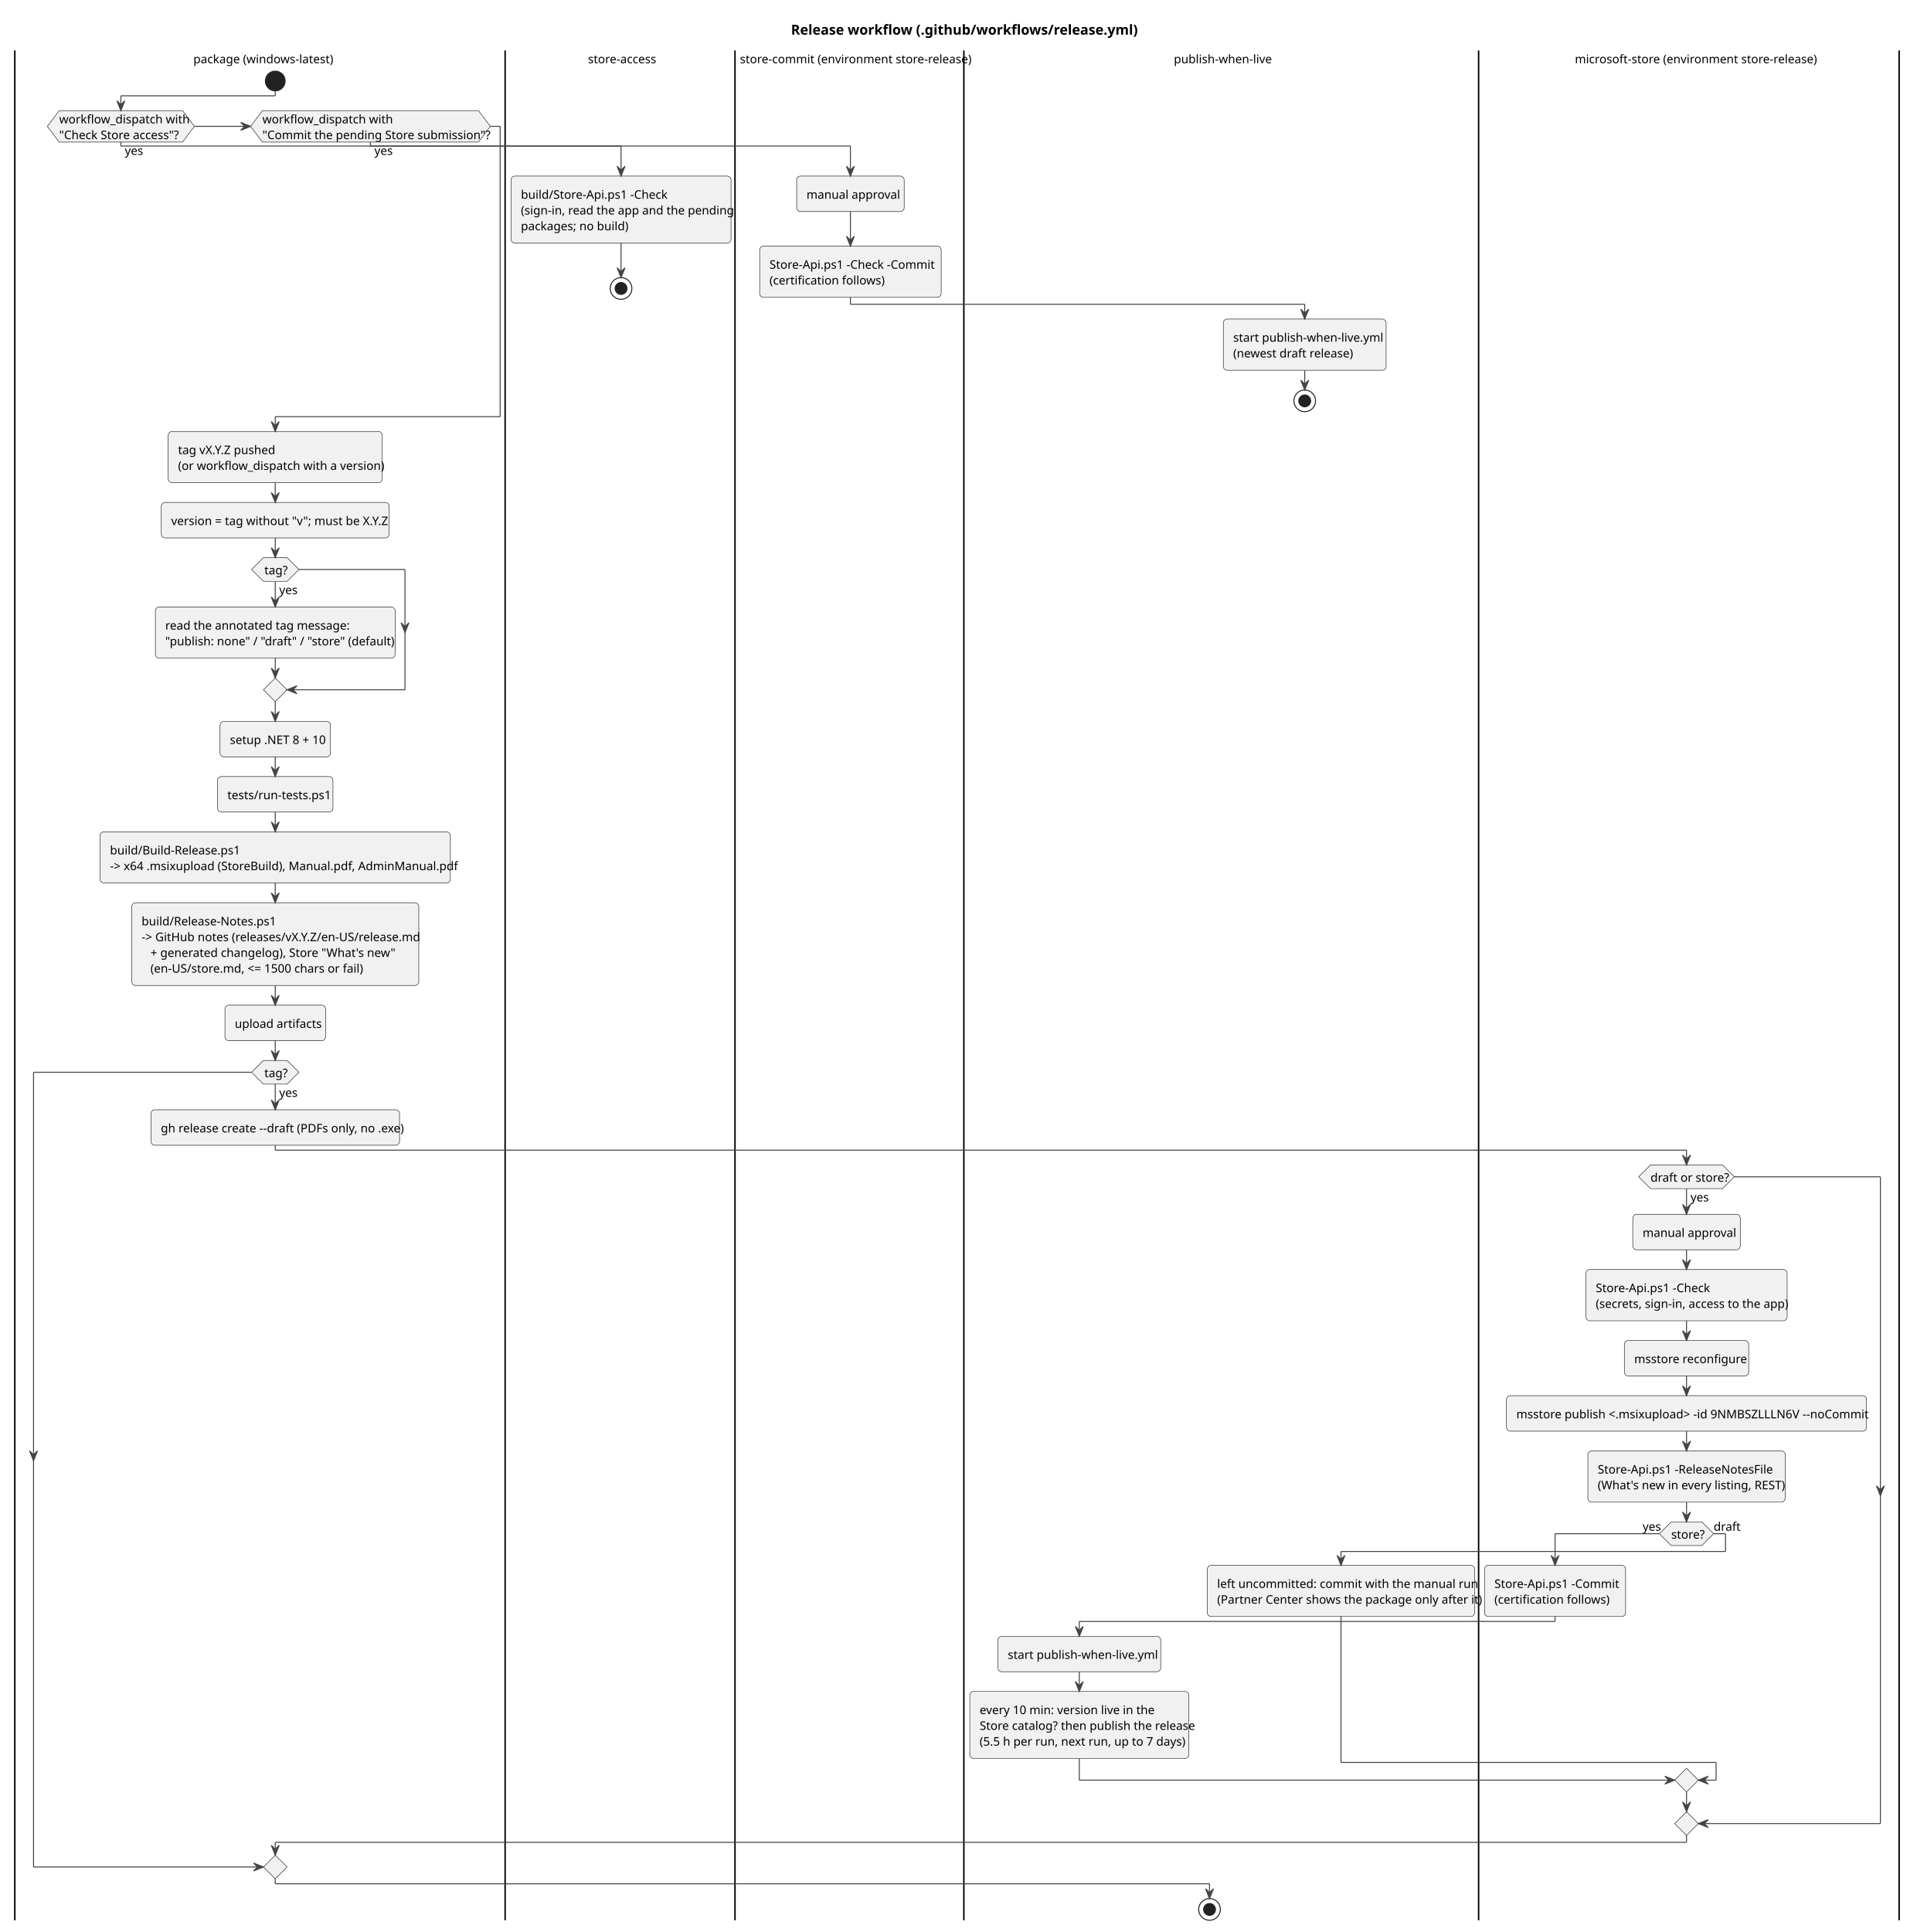
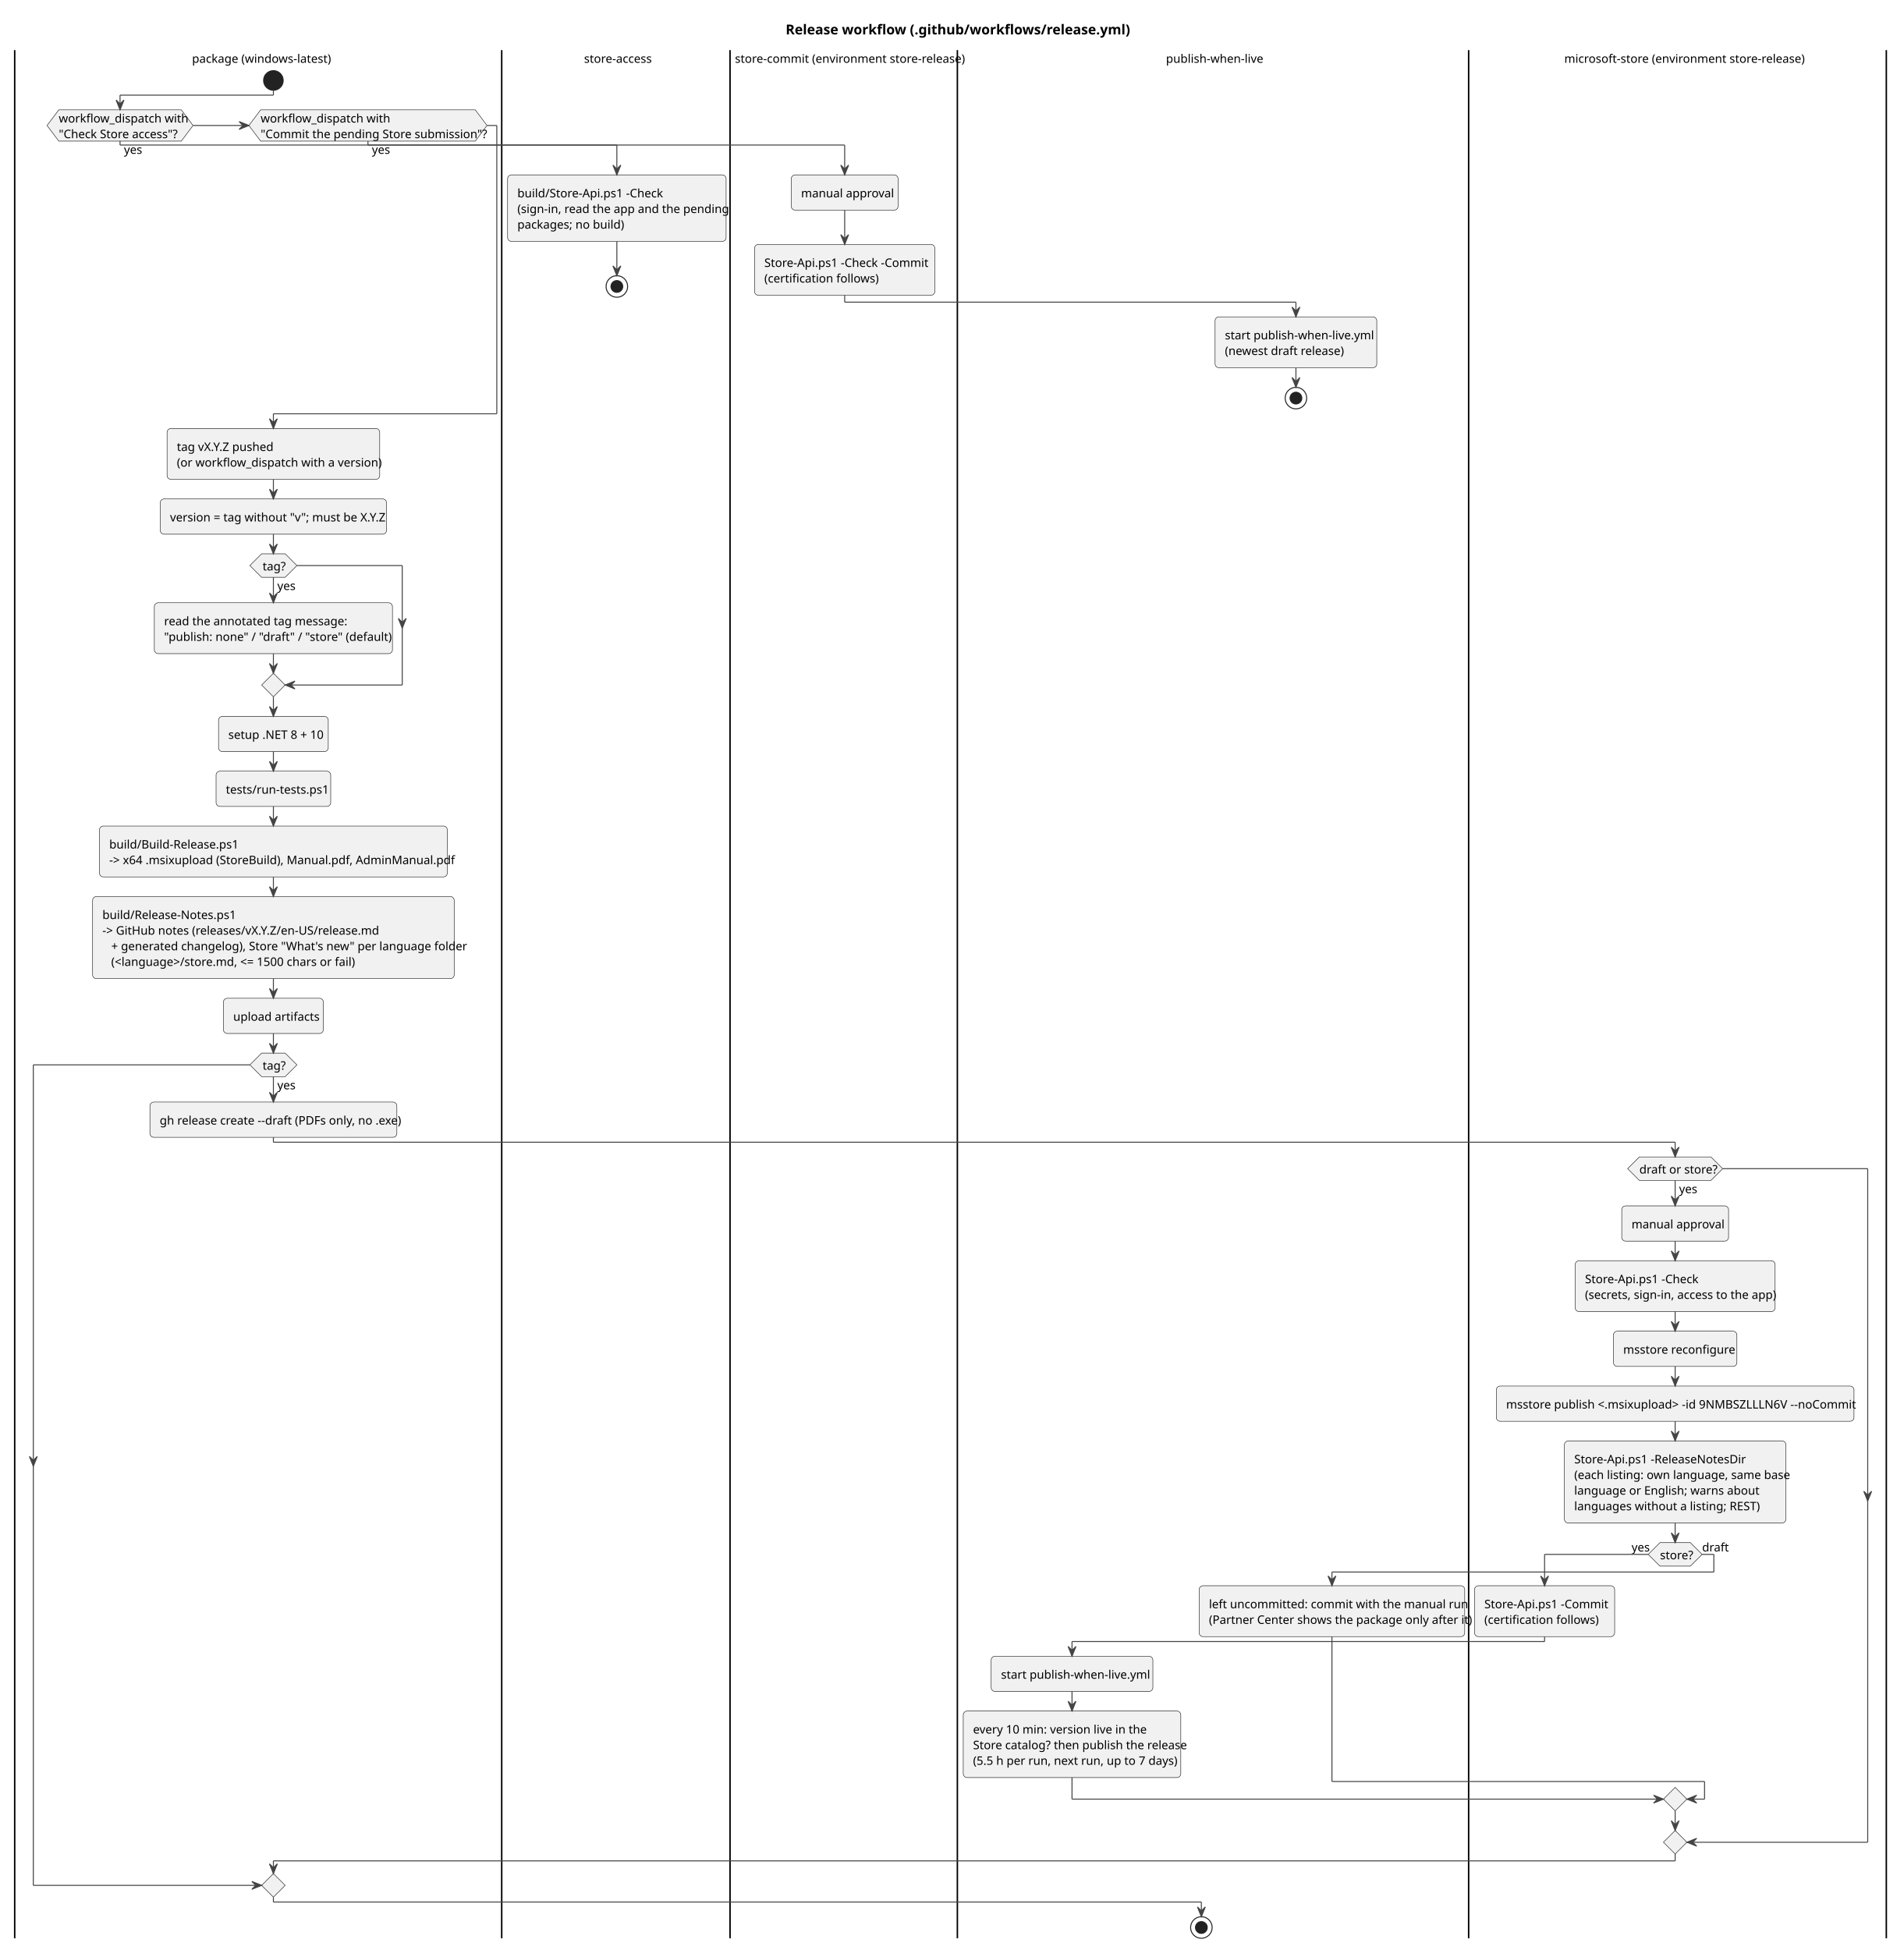
- <svg xmlns="http://www.w3.org/2000/svg" contentStyleType="text/css" height="1958px" preserveAspectRatio="none" style="width:1943px;height:1958px;background:#FFFFFF;" version="1.1" viewBox="0 0 1943 1958" width="1943px" zoomAndPan="magnify">
+ <svg xmlns="http://www.w3.org/2000/svg" contentStyleType="text/css" height="1990px" preserveAspectRatio="none" style="width:1943px;height:1990px;background:#FFFFFF;" version="1.1" viewBox="0 0 1943 1990" width="1943px" zoomAndPan="magnify">
  <defs />
  <g>
    <text fill="#000000" font-family="Segoe UI" font-size="14" font-weight="bold" lengthAdjust="spacing" textLength="337" x="801.75" y="35.107">Release workflow (.github/workflows/release.yml)</text>
    <rect fill="none" height="15.961" style="stroke:none;stroke-width:1.0;" width="1910.5" x="15" y="51.133" />
    <ellipse cx="279" cy="82.094" fill="#222222" rx="10" ry="10" style="stroke:#222222;stroke-width:1.0;" />
    <polygon fill="#F1F1F1" points="60,112.094,185,112.094,197,128.055,185,144.016,60,144.016,48,128.055,60,112.094" style="stroke:#181818;stroke-width:0.5;" />
    <text fill="#000000" font-family="Segoe UI" font-size="12" lengthAdjust="spacing" textLength="17" x="126.5" y="156.965">yes</text>
    <text fill="#000000" font-family="Segoe UI" font-size="12" lengthAdjust="spacing" textLength="125" x="60" y="125.043">workflow_dispatch with</text>
    <text fill="#000000" font-family="Segoe UI" font-size="12" lengthAdjust="spacing" textLength="115" x="60" y="141.004">"Check Store access"?</text>
    <polygon fill="#F1F1F1" points="266,112.094,485,112.094,497,128.055,485,144.016,266,144.016,254,128.055,266,112.094" style="stroke:#181818;stroke-width:0.5;" />
    <text fill="#000000" font-family="Segoe UI" font-size="12" lengthAdjust="spacing" textLength="17" x="379.5" y="156.965">yes</text>
    <text fill="#000000" font-family="Segoe UI" font-size="12" lengthAdjust="spacing" textLength="125" x="266" y="125.043">workflow_dispatch with</text>
    <text fill="#000000" font-family="Segoe UI" font-size="12" lengthAdjust="spacing" textLength="219" x="266" y="141.004">"Commit the pending Store submission"?</text>
    <rect fill="#F1F1F1" height="51.922" rx="4" ry="4" style="stroke:#181818;stroke-width:0.5;" width="217" x="170.5" y="437.269" />
    <text fill="#000000" font-family="Segoe UI" font-size="12" lengthAdjust="spacing" textLength="95" x="180.5" y="460.219">tag vX.Y.Z pushed</text>
    <text fill="#000000" font-family="Segoe UI" font-size="12" lengthAdjust="spacing" textLength="197" x="180.5" y="476.18">(or workflow_dispatch with a version)</text>
    <rect fill="#F1F1F1" height="35.961" rx="4" ry="4" style="stroke:#181818;stroke-width:0.5;" width="231" x="163.5" y="509.191" />
    <text fill="#000000" font-family="Segoe UI" font-size="12" lengthAdjust="spacing" textLength="211" x="173.5" y="532.141">version = tag without "v"; must be X.Y.Z</text>
    <rect fill="#F1F1F1" height="51.922" rx="4" ry="4" style="stroke:#181818;stroke-width:0.5;" width="243" x="157.5" y="615.133" />
    <text fill="#000000" font-family="Segoe UI" font-size="12" lengthAdjust="spacing" textLength="172" x="167.5" y="638.082">read the annotated tag message:</text>
    <text fill="#000000" font-family="Segoe UI" font-size="12" lengthAdjust="spacing" textLength="223" x="167.5" y="654.043">"publish: none" / "draft" / "store" (default)</text>
    <polygon fill="#F1F1F1" points="267,565.152,291,565.152,303,577.152,291,589.152,267,589.152,255,577.152,267,565.152" style="stroke:#181818;stroke-width:0.5;" />
    <text fill="#000000" font-family="Segoe UI" font-size="12" lengthAdjust="spacing" textLength="17" x="283" y="602.102">yes</text>
    <text fill="#000000" font-family="Segoe UI" font-size="12" lengthAdjust="spacing" textLength="22" x="268" y="582.121">tag?</text>
    <polygon fill="#F1F1F1" points="279,687.055,291,699.055,279,711.055,267,699.055,279,687.055" style="stroke:#181818;stroke-width:0.5;" />
    <rect fill="#F1F1F1" height="35.961" rx="4" ry="4" style="stroke:#181818;stroke-width:0.5;" width="112" x="223" y="731.055" />
    <text fill="#000000" font-family="Segoe UI" font-size="12" lengthAdjust="spacing" textLength="92" x="233" y="754.004">setup .NET 8 + 10</text>
    <rect fill="#F1F1F1" height="35.961" rx="4" ry="4" style="stroke:#181818;stroke-width:0.5;" width="117" x="220.5" y="787.016" />
    <text fill="#000000" font-family="Segoe UI" font-size="12" lengthAdjust="spacing" textLength="97" x="230.5" y="809.965">tests/run-tests.ps1</text>
    <rect fill="#F1F1F1" height="51.922" rx="4" ry="4" style="stroke:#181818;stroke-width:0.5;" width="355" x="101.5" y="842.977" />
    <text fill="#000000" font-family="Segoe UI" font-size="12" lengthAdjust="spacing" textLength="124" x="111.5" y="865.926">build/Build-Release.ps1</text>
    <text fill="#000000" font-family="Segoe UI" font-size="12" lengthAdjust="spacing" textLength="335" x="111.5" y="881.887">-&gt; x64 .msixupload (StoreBuild), Manual.pdf, AdminManual.pdf</text>
-     <rect fill="#F1F1F1" height="83.844" rx="4" ry="4" style="stroke:#181818;stroke-width:0.5;" width="291" x="133.5" y="914.898" />
-     <text fill="#000000" font-family="Segoe UI" font-size="12" lengthAdjust="spacing" textLength="128" x="143.5" y="937.848">build/Release-Notes.ps1</text>
-     <text fill="#000000" font-family="Segoe UI" font-size="12" lengthAdjust="spacing" textLength="271" x="143.5" y="953.809">-&gt; GitHub notes (releases/vX.Y.Z/en-US/release.md</text>
-     <text fill="#000000" font-family="Segoe UI" font-size="12" lengthAdjust="spacing" textLength="234" x="152.5" y="969.769">+ generated changelog), Store "What's new"</text>
-     <text fill="#000000" font-family="Segoe UI" font-size="12" lengthAdjust="spacing" textLength="205" x="152.5" y="985.731">(en-US/store.md, &lt;= 1500 chars or fail)</text>
+     <rect fill="#F1F1F1" height="83.844" rx="4" ry="4" style="stroke:#181818;stroke-width:0.5;" width="369" x="94.5" y="914.898" />
+     <text fill="#000000" font-family="Segoe UI" font-size="12" lengthAdjust="spacing" textLength="128" x="104.5" y="937.848">build/Release-Notes.ps1</text>
+     <text fill="#000000" font-family="Segoe UI" font-size="12" lengthAdjust="spacing" textLength="271" x="104.5" y="953.809">-&gt; GitHub notes (releases/vX.Y.Z/en-US/release.md</text>
+     <text fill="#000000" font-family="Segoe UI" font-size="12" lengthAdjust="spacing" textLength="340" x="113.5" y="969.769">+ generated changelog), Store "What's new" per language folder</text>
+     <text fill="#000000" font-family="Segoe UI" font-size="12" lengthAdjust="spacing" textLength="238" x="113.5" y="985.731">(&lt;language&gt;/store.md, &lt;= 1500 chars or fail)</text>
    <rect fill="#F1F1F1" height="35.961" rx="4" ry="4" style="stroke:#181818;stroke-width:0.5;" width="102" x="228" y="1018.742" />
    <text fill="#000000" font-family="Segoe UI" font-size="12" lengthAdjust="spacing" textLength="82" x="238" y="1041.691">upload artifacts</text>
    <rect fill="#F1F1F1" height="35.961" rx="4" ry="4" style="stroke:#181818;stroke-width:0.5;" width="252" x="153" y="1124.684" />
    <text fill="#000000" font-family="Segoe UI" font-size="12" lengthAdjust="spacing" textLength="232" x="163" y="1147.633">gh release create --draft (PDFs only, no .exe)</text>
    <polygon fill="#F1F1F1" points="267,1074.703,291,1074.703,303,1086.703,291,1098.703,267,1098.703,255,1086.703,267,1074.703" style="stroke:#181818;stroke-width:0.5;" />
    <text fill="#000000" font-family="Segoe UI" font-size="12" lengthAdjust="spacing" textLength="17" x="283" y="1111.652">yes</text>
    <text fill="#000000" font-family="Segoe UI" font-size="12" lengthAdjust="spacing" textLength="22" x="268" y="1091.672">tag?</text>
-     <polygon fill="#F1F1F1" points="279,1880.117,291,1892.117,279,1904.117,267,1892.117,279,1880.117" style="stroke:#181818;stroke-width:0.5;" />
-     <line style="stroke:#000000;stroke-width:1.5;" x1="15" x2="15" y1="51.133" y2="1946.117" />
+     <polygon fill="#F1F1F1" points="279,1912.039,291,1924.039,279,1936.039,267,1924.039,279,1912.039" style="stroke:#181818;stroke-width:0.5;" />
+     <line style="stroke:#000000;stroke-width:1.5;" x1="15" x2="15" y1="51.133" y2="1978.039" />
    <rect fill="#F1F1F1" height="67.883" rx="4" ry="4" style="stroke:#181818;stroke-width:0.5;" width="223" x="518" y="178.465" />
    <text fill="#000000" font-family="Segoe UI" font-size="12" lengthAdjust="spacing" textLength="144" x="528" y="201.414">build/Store-Api.ps1 -Check</text>
    <text fill="#000000" font-family="Segoe UI" font-size="12" lengthAdjust="spacing" textLength="203" x="528" y="217.375">(sign-in, read the app and the pending</text>
    <text fill="#000000" font-family="Segoe UI" font-size="12" lengthAdjust="spacing" textLength="103" x="528" y="233.336">packages; no build)</text>
    <ellipse cx="629.5" cy="292.348" fill="none" rx="11" ry="11" style="stroke:#222222;stroke-width:1.0;" />
    <ellipse cx="629.5" cy="292.348" fill="#222222" rx="6" ry="6" style="stroke:#222222;stroke-width:1.0;" />
-     <line style="stroke:#000000;stroke-width:1.5;" x1="512" x2="512" y1="51.133" y2="1946.117" />
+     <line style="stroke:#000000;stroke-width:1.5;" x1="512" x2="512" y1="51.133" y2="1978.039" />
    <rect fill="#F1F1F1" height="35.961" rx="4" ry="4" style="stroke:#181818;stroke-width:0.5;" width="109" x="807.5" y="178.465" />
    <text fill="#000000" font-family="Segoe UI" font-size="12" lengthAdjust="spacing" textLength="89" x="817.5" y="201.414">manual approval</text>
    <rect fill="#F1F1F1" height="51.922" rx="4" ry="4" style="stroke:#181818;stroke-width:0.5;" width="184" x="770" y="249.426" />
    <text fill="#000000" font-family="Segoe UI" font-size="12" lengthAdjust="spacing" textLength="164" x="780" y="272.375">Store-Api.ps1 -Check -Commit</text>
    <text fill="#000000" font-family="Segoe UI" font-size="12" lengthAdjust="spacing" textLength="112" x="780" y="288.336">(certification follows)</text>
-     <line style="stroke:#000000;stroke-width:1.5;" x1="745" x2="745" y1="51.133" y2="1946.117" />
+     <line style="stroke:#000000;stroke-width:1.5;" x1="745" x2="745" y1="51.133" y2="1978.039" />
    <rect fill="#F1F1F1" height="51.922" rx="4" ry="4" style="stroke:#181818;stroke-width:0.5;" width="165" x="1240" y="323.348" />
    <text fill="#000000" font-family="Segoe UI" font-size="12" lengthAdjust="spacing" textLength="145" x="1250" y="346.297">start publish-when-live.yml</text>
    <text fill="#000000" font-family="Segoe UI" font-size="12" lengthAdjust="spacing" textLength="112" x="1250" y="362.258">(newest draft release)</text>
    <ellipse cx="1322.5" cy="406.269" fill="none" rx="11" ry="11" style="stroke:#222222;stroke-width:1.0;" />
    <ellipse cx="1322.5" cy="406.269" fill="#222222" rx="6" ry="6" style="stroke:#222222;stroke-width:1.0;" />
-     <rect fill="#F1F1F1" height="35.961" rx="4" ry="4" style="stroke:#181818;stroke-width:0.5;" width="165" x="1011.5" y="1658.273" />
-     <text fill="#000000" font-family="Segoe UI" font-size="12" lengthAdjust="spacing" textLength="145" x="1021.5" y="1681.223">start publish-when-live.yml</text>
-     <rect fill="#F1F1F1" height="67.883" rx="4" ry="4" style="stroke:#181818;stroke-width:0.5;" width="222" x="983" y="1714.234" />
-     <text fill="#000000" font-family="Segoe UI" font-size="12" lengthAdjust="spacing" textLength="165" x="993" y="1737.184">every 10 min: version live in the</text>
-     <text fill="#000000" font-family="Segoe UI" font-size="12" lengthAdjust="spacing" textLength="202" x="993" y="1753.145">Store catalog? then publish the release</text>
-     <text fill="#000000" font-family="Segoe UI" font-size="12" lengthAdjust="spacing" textLength="193" x="993" y="1769.105">(5.5 h per run, next run, up to 7 days)</text>
-     <rect fill="#F1F1F1" height="51.922" rx="4" ry="4" style="stroke:#181818;stroke-width:0.5;" width="271" x="1223.75" y="1586.352" />
-     <text fill="#000000" font-family="Segoe UI" font-size="12" lengthAdjust="spacing" textLength="251" x="1233.75" y="1609.301">left uncommitted: commit with the manual run</text>
-     <text fill="#000000" font-family="Segoe UI" font-size="12" lengthAdjust="spacing" textLength="250" x="1233.75" y="1625.262">(Partner Center shows the package only after it)</text>
-     <ellipse cx="1226" cy="1935.117" fill="none" rx="11" ry="11" style="stroke:#222222;stroke-width:1.0;" />
-     <ellipse cx="1226" cy="1935.117" fill="#222222" rx="6" ry="6" style="stroke:#222222;stroke-width:1.0;" />
-     <line style="stroke:#000000;stroke-width:1.5;" x1="977" x2="977" y1="51.133" y2="1946.117" />
+     <rect fill="#F1F1F1" height="35.961" rx="4" ry="4" style="stroke:#181818;stroke-width:0.5;" width="165" x="1011.5" y="1690.195" />
+     <text fill="#000000" font-family="Segoe UI" font-size="12" lengthAdjust="spacing" textLength="145" x="1021.5" y="1713.145">start publish-when-live.yml</text>
+     <rect fill="#F1F1F1" height="67.883" rx="4" ry="4" style="stroke:#181818;stroke-width:0.5;" width="222" x="983" y="1746.156" />
+     <text fill="#000000" font-family="Segoe UI" font-size="12" lengthAdjust="spacing" textLength="165" x="993" y="1769.105">every 10 min: version live in the</text>
+     <text fill="#000000" font-family="Segoe UI" font-size="12" lengthAdjust="spacing" textLength="202" x="993" y="1785.066">Store catalog? then publish the release</text>
+     <text fill="#000000" font-family="Segoe UI" font-size="12" lengthAdjust="spacing" textLength="193" x="993" y="1801.027">(5.5 h per run, next run, up to 7 days)</text>
+     <rect fill="#F1F1F1" height="51.922" rx="4" ry="4" style="stroke:#181818;stroke-width:0.5;" width="271" x="1223.75" y="1618.273" />
+     <text fill="#000000" font-family="Segoe UI" font-size="12" lengthAdjust="spacing" textLength="251" x="1233.75" y="1641.223">left uncommitted: commit with the manual run</text>
+     <text fill="#000000" font-family="Segoe UI" font-size="12" lengthAdjust="spacing" textLength="250" x="1233.75" y="1657.184">(Partner Center shows the package only after it)</text>
+     <ellipse cx="1226" cy="1967.039" fill="none" rx="11" ry="11" style="stroke:#222222;stroke-width:1.0;" />
+     <ellipse cx="1226" cy="1967.039" fill="#222222" rx="6" ry="6" style="stroke:#222222;stroke-width:1.0;" />
+     <line style="stroke:#000000;stroke-width:1.5;" x1="977" x2="977" y1="51.133" y2="1978.039" />
    <rect fill="#F1F1F1" height="35.961" rx="4" ry="4" style="stroke:#181818;stroke-width:0.5;" width="109" x="1655" y="1230.625" />
    <text fill="#000000" font-family="Segoe UI" font-size="12" lengthAdjust="spacing" textLength="89" x="1665" y="1253.574">manual approval</text>
    <rect fill="#F1F1F1" height="51.922" rx="4" ry="4" style="stroke:#181818;stroke-width:0.5;" width="204" x="1607.5" y="1286.586" />
    <text fill="#000000" font-family="Segoe UI" font-size="12" lengthAdjust="spacing" textLength="112" x="1617.5" y="1309.535">Store-Api.ps1 -Check</text>
    <text fill="#000000" font-family="Segoe UI" font-size="12" lengthAdjust="spacing" textLength="184" x="1617.5" y="1325.496">(secrets, sign-in, access to the app)</text>
    <rect fill="#F1F1F1" height="35.961" rx="4" ry="4" style="stroke:#181818;stroke-width:0.5;" width="126" x="1646.5" y="1358.508" />
    <text fill="#000000" font-family="Segoe UI" font-size="12" lengthAdjust="spacing" textLength="106" x="1656.5" y="1381.457">msstore reconfigure</text>
    <rect fill="#F1F1F1" height="35.961" rx="4" ry="4" style="stroke:#181818;stroke-width:0.5;" width="365" x="1527" y="1414.469" />
    <text fill="#000000" font-family="Segoe UI" font-size="12" lengthAdjust="spacing" textLength="345" x="1537" y="1437.418">msstore publish &lt;.msixupload&gt; -id 9NMBSZLLLN6V --noCommit</text>
-     <rect fill="#F1F1F1" height="51.922" rx="4" ry="4" style="stroke:#181818;stroke-width:0.5;" width="200" x="1609.5" y="1470.43" />
-     <text fill="#000000" font-family="Segoe UI" font-size="12" lengthAdjust="spacing" textLength="167" x="1619.5" y="1493.379">Store-Api.ps1 -ReleaseNotesFile</text>
-     <text fill="#000000" font-family="Segoe UI" font-size="12" lengthAdjust="spacing" textLength="180" x="1619.5" y="1509.34">(What's new in every listing, REST)</text>
-     <polygon fill="#F1F1F1" points="1694,1542.352,1725,1542.352,1737,1554.352,1725,1566.352,1694,1566.352,1682,1554.352,1694,1542.352" style="stroke:#181818;stroke-width:0.5;" />
-     <text fill="#000000" font-family="Segoe UI" font-size="12" lengthAdjust="spacing" textLength="31" x="1694" y="1559.32">store?</text>
-     <text fill="#000000" font-family="Segoe UI" font-size="12" lengthAdjust="spacing" textLength="17" x="1665" y="1551.34">yes</text>
-     <text fill="#000000" font-family="Segoe UI" font-size="12" lengthAdjust="spacing" textLength="25" x="1737" y="1551.34">draft</text>
-     <rect fill="#F1F1F1" height="51.922" rx="4" ry="4" style="stroke:#181818;stroke-width:0.5;" width="143" x="1504.75" y="1586.352" />
-     <text fill="#000000" font-family="Segoe UI" font-size="12" lengthAdjust="spacing" textLength="123" x="1514.75" y="1609.301">Store-Api.ps1 -Commit</text>
-     <text fill="#000000" font-family="Segoe UI" font-size="12" lengthAdjust="spacing" textLength="112" x="1514.75" y="1625.262">(certification follows)</text>
-     <polygon fill="#F1F1F1" points="1709.5,1792.117,1721.5,1804.117,1709.5,1816.117,1697.5,1804.117,1709.5,1792.117" style="stroke:#181818;stroke-width:0.5;" />
+     <rect fill="#F1F1F1" height="83.844" rx="4" ry="4" style="stroke:#181818;stroke-width:0.5;" width="226" x="1596.5" y="1470.43" />
+     <text fill="#000000" font-family="Segoe UI" font-size="12" lengthAdjust="spacing" textLength="164" x="1606.5" y="1493.379">Store-Api.ps1 -ReleaseNotesDir</text>
+     <text fill="#000000" font-family="Segoe UI" font-size="12" lengthAdjust="spacing" textLength="206" x="1606.5" y="1509.34">(each listing: own language, same base</text>
+     <text fill="#000000" font-family="Segoe UI" font-size="12" lengthAdjust="spacing" textLength="175" x="1606.5" y="1525.301">language or English; warns about</text>
+     <text fill="#000000" font-family="Segoe UI" font-size="12" lengthAdjust="spacing" textLength="178" x="1606.5" y="1541.262">languages without a listing; REST)</text>
+     <polygon fill="#F1F1F1" points="1694,1574.273,1725,1574.273,1737,1586.273,1725,1598.273,1694,1598.273,1682,1586.273,1694,1574.273" style="stroke:#181818;stroke-width:0.5;" />
+     <text fill="#000000" font-family="Segoe UI" font-size="12" lengthAdjust="spacing" textLength="31" x="1694" y="1591.242">store?</text>
+     <text fill="#000000" font-family="Segoe UI" font-size="12" lengthAdjust="spacing" textLength="17" x="1665" y="1583.262">yes</text>
+     <text fill="#000000" font-family="Segoe UI" font-size="12" lengthAdjust="spacing" textLength="25" x="1737" y="1583.262">draft</text>
+     <rect fill="#F1F1F1" height="51.922" rx="4" ry="4" style="stroke:#181818;stroke-width:0.5;" width="143" x="1504.75" y="1618.273" />
+     <text fill="#000000" font-family="Segoe UI" font-size="12" lengthAdjust="spacing" textLength="123" x="1514.75" y="1641.223">Store-Api.ps1 -Commit</text>
+     <text fill="#000000" font-family="Segoe UI" font-size="12" lengthAdjust="spacing" textLength="112" x="1514.75" y="1657.184">(certification follows)</text>
+     <polygon fill="#F1F1F1" points="1709.5,1824.039,1721.5,1836.039,1709.5,1848.039,1697.5,1836.039,1709.5,1824.039" style="stroke:#181818;stroke-width:0.5;" />
    <polygon fill="#F1F1F1" points="1673,1180.645,1746,1180.645,1758,1192.645,1746,1204.645,1673,1204.645,1661,1192.645,1673,1180.645" style="stroke:#181818;stroke-width:0.5;" />
    <text fill="#000000" font-family="Segoe UI" font-size="12" lengthAdjust="spacing" textLength="17" x="1713.5" y="1217.594">yes</text>
    <text fill="#000000" font-family="Segoe UI" font-size="12" lengthAdjust="spacing" textLength="73" x="1673" y="1197.613">draft or store?</text>
-     <polygon fill="#F1F1F1" points="1709.5,1836.117,1721.5,1848.117,1709.5,1860.117,1697.5,1848.117,1709.5,1836.117" style="stroke:#181818;stroke-width:0.5;" />
-     <line style="stroke:#000000;stroke-width:1.5;" x1="1498.75" x2="1498.75" y1="51.133" y2="1946.117" />
-     <line style="stroke:#000000;stroke-width:1.5;" x1="1925" x2="1925" y1="51.133" y2="1946.117" />
+     <polygon fill="#F1F1F1" points="1709.5,1868.039,1721.5,1880.039,1709.5,1892.039,1697.5,1880.039,1709.5,1868.039" style="stroke:#181818;stroke-width:0.5;" />
+     <line style="stroke:#000000;stroke-width:1.5;" x1="1498.75" x2="1498.75" y1="51.133" y2="1978.039" />
+     <line style="stroke:#000000;stroke-width:1.5;" x1="1925" x2="1925" y1="51.133" y2="1978.039" />
    <line style="stroke:#444444;stroke-width:1.0;" x1="197" x2="254" y1="128.055" y2="128.055" />
    <polygon fill="#444444" points="244,124.055,254,128.055,244,132.055,248,128.055" style="stroke:#444444;stroke-width:1.0;" />
    <line style="stroke:#444444;stroke-width:1.0;" x1="279" x2="279" y1="92.094" y2="97.094" />
    <line style="stroke:#444444;stroke-width:1.0;" x1="279" x2="122.5" y1="97.094" y2="97.094" />
    <line style="stroke:#444444;stroke-width:1.0;" x1="122.5" x2="122.5" y1="97.094" y2="112.094" />
    <polygon fill="#444444" points="118.5,102.094,122.5,112.094,126.5,102.094,122.5,106.094" style="stroke:#444444;stroke-width:1.0;" />
    <line style="stroke:#444444;stroke-width:1.0;" x1="497" x2="507" y1="128.055" y2="128.055" />
    <line style="stroke:#444444;stroke-width:1.0;" x1="507" x2="507" y1="128.055" y2="422.269" />
    <line style="stroke:#444444;stroke-width:1.0;" x1="507" x2="279" y1="422.269" y2="422.269" />
    <line style="stroke:#444444;stroke-width:1.0;" x1="279" x2="279" y1="422.269" y2="437.269" />
    <polygon fill="#444444" points="275,427.269,279,437.269,283,427.269,279,431.269" style="stroke:#444444;stroke-width:1.0;" />
    <line style="stroke:#444444;stroke-width:1.0;" x1="279" x2="279" y1="489.191" y2="509.191" />
    <polygon fill="#444444" points="275,499.191,279,509.191,283,499.191,279,503.191" style="stroke:#444444;stroke-width:1.0;" />
    <line style="stroke:#444444;stroke-width:1.0;" x1="279" x2="279" y1="589.152" y2="615.133" />
    <polygon fill="#444444" points="275,605.133,279,615.133,283,605.133,279,609.133" style="stroke:#444444;stroke-width:1.0;" />
    <line style="stroke:#444444;stroke-width:1.0;" x1="303" x2="410.5" y1="577.152" y2="577.152" />
    <polygon fill="#444444" points="406.5,631.094,410.5,641.094,414.5,631.094,410.5,635.094" style="stroke:#444444;stroke-width:1.0;" />
    <line style="stroke:#444444;stroke-width:1.0;" x1="410.5" x2="410.5" y1="577.152" y2="699.055" />
    <line style="stroke:#444444;stroke-width:1.0;" x1="410.5" x2="291" y1="699.055" y2="699.055" />
    <polygon fill="#444444" points="301,695.055,291,699.055,301,703.055,297,699.055" style="stroke:#444444;stroke-width:1.0;" />
    <line style="stroke:#444444;stroke-width:1.0;" x1="279" x2="279" y1="667.055" y2="687.055" />
    <polygon fill="#444444" points="275,677.055,279,687.055,283,677.055,279,681.055" style="stroke:#444444;stroke-width:1.0;" />
    <line style="stroke:#444444;stroke-width:1.0;" x1="279" x2="279" y1="545.152" y2="565.152" />
    <polygon fill="#444444" points="275,555.152,279,565.152,283,555.152,279,559.152" style="stroke:#444444;stroke-width:1.0;" />
    <line style="stroke:#444444;stroke-width:1.0;" x1="279" x2="279" y1="711.055" y2="731.055" />
    <polygon fill="#444444" points="275,721.055,279,731.055,283,721.055,279,725.055" style="stroke:#444444;stroke-width:1.0;" />
    <line style="stroke:#444444;stroke-width:1.0;" x1="279" x2="279" y1="767.016" y2="787.016" />
    <polygon fill="#444444" points="275,777.016,279,787.016,283,777.016,279,781.016" style="stroke:#444444;stroke-width:1.0;" />
    <line style="stroke:#444444;stroke-width:1.0;" x1="279" x2="279" y1="822.977" y2="842.977" />
    <polygon fill="#444444" points="275,832.977,279,842.977,283,832.977,279,836.977" style="stroke:#444444;stroke-width:1.0;" />
    <line style="stroke:#444444;stroke-width:1.0;" x1="279" x2="279" y1="894.898" y2="914.898" />
    <polygon fill="#444444" points="275,904.898,279,914.898,283,904.898,279,908.898" style="stroke:#444444;stroke-width:1.0;" />
    <line style="stroke:#444444;stroke-width:1.0;" x1="279" x2="279" y1="998.742" y2="1018.742" />
    <polygon fill="#444444" points="275,1008.742,279,1018.742,283,1008.742,279,1012.742" style="stroke:#444444;stroke-width:1.0;" />
    <line style="stroke:#444444;stroke-width:1.0;" x1="279" x2="279" y1="1098.703" y2="1124.684" />
    <polygon fill="#444444" points="275,1114.684,279,1124.684,283,1114.684,279,1118.684" style="stroke:#444444;stroke-width:1.0;" />
    <line style="stroke:#444444;stroke-width:1.0;" x1="255" x2="34" y1="1086.703" y2="1086.703" />
-     <polygon fill="#444444" points="30,1470.391,34,1480.391,38,1470.391,34,1474.391" style="stroke:#444444;stroke-width:1.0;" />
-     <line style="stroke:#444444;stroke-width:1.0;" x1="34" x2="34" y1="1086.703" y2="1892.117" />
-     <line style="stroke:#444444;stroke-width:1.0;" x1="34" x2="267" y1="1892.117" y2="1892.117" />
-     <polygon fill="#444444" points="257,1888.117,267,1892.117,257,1896.117,261,1892.117" style="stroke:#444444;stroke-width:1.0;" />
+     <polygon fill="#444444" points="30,1486.352,34,1496.352,38,1486.352,34,1490.352" style="stroke:#444444;stroke-width:1.0;" />
+     <line style="stroke:#444444;stroke-width:1.0;" x1="34" x2="34" y1="1086.703" y2="1924.039" />
+     <line style="stroke:#444444;stroke-width:1.0;" x1="34" x2="267" y1="1924.039" y2="1924.039" />
+     <polygon fill="#444444" points="257,1920.039,267,1924.039,257,1928.039,261,1924.039" style="stroke:#444444;stroke-width:1.0;" />
    <line style="stroke:#444444;stroke-width:1.0;" x1="279" x2="279" y1="1054.703" y2="1074.703" />
    <polygon fill="#444444" points="275,1064.703,279,1074.703,283,1064.703,279,1068.703" style="stroke:#444444;stroke-width:1.0;" />
    <line style="stroke:#444444;stroke-width:1.0;" x1="629.5" x2="629.5" y1="246.348" y2="281.348" />
    <polygon fill="#444444" points="625.5,271.348,629.5,281.348,633.5,271.348,629.5,275.348" style="stroke:#444444;stroke-width:1.0;" />
    <line style="stroke:#444444;stroke-width:1.0;" x1="862" x2="862" y1="214.426" y2="249.426" />
    <polygon fill="#444444" points="858,239.426,862,249.426,866,239.426,862,243.426" style="stroke:#444444;stroke-width:1.0;" />
    <line style="stroke:#444444;stroke-width:1.0;" x1="1322.5" x2="1322.5" y1="375.269" y2="395.269" />
    <polygon fill="#444444" points="1318.5,385.269,1322.5,395.269,1326.5,385.269,1322.5,389.269" style="stroke:#444444;stroke-width:1.0;" />
-     <line style="stroke:#444444;stroke-width:1.0;" x1="1094" x2="1094" y1="1694.234" y2="1714.234" />
-     <polygon fill="#444444" points="1090,1704.234,1094,1714.234,1098,1704.234,1094,1708.234" style="stroke:#444444;stroke-width:1.0;" />
+     <line style="stroke:#444444;stroke-width:1.0;" x1="1094" x2="1094" y1="1726.156" y2="1746.156" />
+     <polygon fill="#444444" points="1090,1736.156,1094,1746.156,1098,1736.156,1094,1740.156" style="stroke:#444444;stroke-width:1.0;" />
    <line style="stroke:#444444;stroke-width:1.0;" x1="1709.5" x2="1709.5" y1="1266.586" y2="1286.586" />
    <polygon fill="#444444" points="1705.5,1276.586,1709.5,1286.586,1713.5,1276.586,1709.5,1280.586" style="stroke:#444444;stroke-width:1.0;" />
    <line style="stroke:#444444;stroke-width:1.0;" x1="1709.5" x2="1709.5" y1="1338.508" y2="1358.508" />
    <polygon fill="#444444" points="1705.5,1348.508,1709.5,1358.508,1713.5,1348.508,1709.5,1352.508" style="stroke:#444444;stroke-width:1.0;" />
    <line style="stroke:#444444;stroke-width:1.0;" x1="1709.5" x2="1709.5" y1="1394.469" y2="1414.469" />
    <polygon fill="#444444" points="1705.5,1404.469,1709.5,1414.469,1713.5,1404.469,1709.5,1408.469" style="stroke:#444444;stroke-width:1.0;" />
    <line style="stroke:#444444;stroke-width:1.0;" x1="1709.5" x2="1709.5" y1="1450.43" y2="1470.43" />
    <polygon fill="#444444" points="1705.5,1460.43,1709.5,1470.43,1713.5,1460.43,1709.5,1464.43" style="stroke:#444444;stroke-width:1.0;" />
-     <line style="stroke:#444444;stroke-width:1.0;" x1="1682" x2="1576.25" y1="1554.352" y2="1554.352" />
-     <line style="stroke:#444444;stroke-width:1.0;" x1="1576.25" x2="1576.25" y1="1554.352" y2="1586.352" />
-     <polygon fill="#444444" points="1572.25,1576.352,1576.25,1586.352,1580.25,1576.352,1576.25,1580.352" style="stroke:#444444;stroke-width:1.0;" />
-     <line style="stroke:#444444;stroke-width:1.0;" x1="1709.5" x2="1709.5" y1="1522.352" y2="1542.352" />
-     <polygon fill="#444444" points="1705.5,1532.352,1709.5,1542.352,1713.5,1532.352,1709.5,1536.352" style="stroke:#444444;stroke-width:1.0;" />
+     <line style="stroke:#444444;stroke-width:1.0;" x1="1682" x2="1576.25" y1="1586.273" y2="1586.273" />
+     <line style="stroke:#444444;stroke-width:1.0;" x1="1576.25" x2="1576.25" y1="1586.273" y2="1618.273" />
+     <polygon fill="#444444" points="1572.25,1608.273,1576.25,1618.273,1580.25,1608.273,1576.25,1612.273" style="stroke:#444444;stroke-width:1.0;" />
+     <line style="stroke:#444444;stroke-width:1.0;" x1="1709.5" x2="1709.5" y1="1554.273" y2="1574.273" />
+     <polygon fill="#444444" points="1705.5,1564.273,1709.5,1574.273,1713.5,1564.273,1709.5,1568.273" style="stroke:#444444;stroke-width:1.0;" />
    <line style="stroke:#444444;stroke-width:1.0;" x1="1709.5" x2="1709.5" y1="1204.645" y2="1230.625" />
    <polygon fill="#444444" points="1705.5,1220.625,1709.5,1230.625,1713.5,1220.625,1709.5,1224.625" style="stroke:#444444;stroke-width:1.0;" />
    <line style="stroke:#444444;stroke-width:1.0;" x1="1758" x2="1906" y1="1192.645" y2="1192.645" />
-     <polygon fill="#444444" points="1902,1505.871,1906,1515.871,1910,1505.871,1906,1509.871" style="stroke:#444444;stroke-width:1.0;" />
-     <line style="stroke:#444444;stroke-width:1.0;" x1="1906" x2="1906" y1="1192.645" y2="1848.117" />
-     <line style="stroke:#444444;stroke-width:1.0;" x1="1906" x2="1721.5" y1="1848.117" y2="1848.117" />
-     <polygon fill="#444444" points="1731.5,1844.117,1721.5,1848.117,1731.5,1852.117,1727.5,1848.117" style="stroke:#444444;stroke-width:1.0;" />
-     <line style="stroke:#444444;stroke-width:1.0;" x1="1709.5" x2="1709.5" y1="1816.117" y2="1836.117" />
-     <polygon fill="#444444" points="1705.5,1826.117,1709.5,1836.117,1713.5,1826.117,1709.5,1830.117" style="stroke:#444444;stroke-width:1.0;" />
+     <polygon fill="#444444" points="1902,1521.832,1906,1531.832,1910,1521.832,1906,1525.832" style="stroke:#444444;stroke-width:1.0;" />
+     <line style="stroke:#444444;stroke-width:1.0;" x1="1906" x2="1906" y1="1192.645" y2="1880.039" />
+     <line style="stroke:#444444;stroke-width:1.0;" x1="1906" x2="1721.5" y1="1880.039" y2="1880.039" />
+     <polygon fill="#444444" points="1731.5,1876.039,1721.5,1880.039,1731.5,1884.039,1727.5,1880.039" style="stroke:#444444;stroke-width:1.0;" />
+     <line style="stroke:#444444;stroke-width:1.0;" x1="1709.5" x2="1709.5" y1="1848.039" y2="1868.039" />
+     <polygon fill="#444444" points="1705.5,1858.039,1709.5,1868.039,1713.5,1858.039,1709.5,1862.039" style="stroke:#444444;stroke-width:1.0;" />
    <line style="stroke:#444444;stroke-width:1.0;" x1="862" x2="862" y1="301.348" y2="308.348" />
    <line style="stroke:#444444;stroke-width:1.0;" x1="862" x2="1322.5" y1="308.348" y2="308.348" />
    <line style="stroke:#444444;stroke-width:1.0;" x1="1322.5" x2="1322.5" y1="308.348" y2="323.348" />
    <polygon fill="#444444" points="1318.5,313.348,1322.5,323.348,1326.5,313.348,1322.5,317.348" style="stroke:#444444;stroke-width:1.0;" />
    <line style="stroke:#444444;stroke-width:1.0;" x1="122.5" x2="122.5" y1="144.016" y2="148.016" />
    <line style="stroke:#444444;stroke-width:1.0;" x1="122.5" x2="629.5" y1="148.016" y2="148.016" />
    <line style="stroke:#444444;stroke-width:1.0;" x1="629.5" x2="629.5" y1="148.016" y2="178.465" />
    <polygon fill="#444444" points="625.5,168.465,629.5,178.465,633.5,168.465,629.5,172.465" style="stroke:#444444;stroke-width:1.0;" />
    <line style="stroke:#444444;stroke-width:1.0;" x1="375.5" x2="375.5" y1="144.016" y2="148.016" />
    <line style="stroke:#444444;stroke-width:1.0;" x1="375.5" x2="862" y1="148.016" y2="148.016" />
    <line style="stroke:#444444;stroke-width:1.0;" x1="862" x2="862" y1="148.016" y2="178.465" />
    <polygon fill="#444444" points="858,168.465,862,178.465,866,168.465,862,172.465" style="stroke:#444444;stroke-width:1.0;" />
-     <line style="stroke:#444444;stroke-width:1.0;" x1="1576.25" x2="1576.25" y1="1638.273" y2="1643.273" />
-     <line style="stroke:#444444;stroke-width:1.0;" x1="1576.25" x2="1094" y1="1643.273" y2="1643.273" />
-     <line style="stroke:#444444;stroke-width:1.0;" x1="1094" x2="1094" y1="1643.273" y2="1658.273" />
-     <polygon fill="#444444" points="1090,1648.273,1094,1658.273,1098,1648.273,1094,1652.273" style="stroke:#444444;stroke-width:1.0;" />
-     <line style="stroke:#444444;stroke-width:1.0;" x1="1737" x2="1749" y1="1554.352" y2="1554.352" />
-     <line style="stroke:#444444;stroke-width:1.0;" x1="1749" x2="1749" y1="1554.352" y2="1572.352" />
-     <line style="stroke:#444444;stroke-width:1.0;" x1="1749" x2="1359.25" y1="1572.352" y2="1572.352" />
-     <line style="stroke:#444444;stroke-width:1.0;" x1="1359.25" x2="1359.25" y1="1572.352" y2="1586.352" />
-     <polygon fill="#444444" points="1355.25,1576.352,1359.25,1586.352,1363.25,1576.352,1359.25,1580.352" style="stroke:#444444;stroke-width:1.0;" />
-     <line style="stroke:#444444;stroke-width:1.0;" x1="1094" x2="1094" y1="1782.117" y2="1804.117" />
-     <line style="stroke:#444444;stroke-width:1.0;" x1="1094" x2="1697.5" y1="1804.117" y2="1804.117" />
-     <polygon fill="#444444" points="1687.5,1800.117,1697.5,1804.117,1687.5,1808.117,1691.5,1804.117" style="stroke:#444444;stroke-width:1.0;" />
-     <line style="stroke:#444444;stroke-width:1.0;" x1="1359.25" x2="1359.25" y1="1638.273" y2="1786.117" />
-     <line style="stroke:#444444;stroke-width:1.0;" x1="1359.25" x2="1739.5" y1="1786.117" y2="1786.117" />
-     <line style="stroke:#444444;stroke-width:1.0;" x1="1739.5" x2="1739.5" y1="1786.117" y2="1804.117" />
-     <line style="stroke:#444444;stroke-width:1.0;" x1="1739.5" x2="1721.5" y1="1804.117" y2="1804.117" />
-     <polygon fill="#444444" points="1731.5,1800.117,1721.5,1804.117,1731.5,1808.117,1727.5,1804.117" style="stroke:#444444;stroke-width:1.0;" />
+     <line style="stroke:#444444;stroke-width:1.0;" x1="1576.25" x2="1576.25" y1="1670.195" y2="1675.195" />
+     <line style="stroke:#444444;stroke-width:1.0;" x1="1576.25" x2="1094" y1="1675.195" y2="1675.195" />
+     <line style="stroke:#444444;stroke-width:1.0;" x1="1094" x2="1094" y1="1675.195" y2="1690.195" />
+     <polygon fill="#444444" points="1090,1680.195,1094,1690.195,1098,1680.195,1094,1684.195" style="stroke:#444444;stroke-width:1.0;" />
+     <line style="stroke:#444444;stroke-width:1.0;" x1="1737" x2="1749" y1="1586.273" y2="1586.273" />
+     <line style="stroke:#444444;stroke-width:1.0;" x1="1749" x2="1749" y1="1586.273" y2="1604.273" />
+     <line style="stroke:#444444;stroke-width:1.0;" x1="1749" x2="1359.25" y1="1604.273" y2="1604.273" />
+     <line style="stroke:#444444;stroke-width:1.0;" x1="1359.25" x2="1359.25" y1="1604.273" y2="1618.273" />
+     <polygon fill="#444444" points="1355.25,1608.273,1359.25,1618.273,1363.25,1608.273,1359.25,1612.273" style="stroke:#444444;stroke-width:1.0;" />
+     <line style="stroke:#444444;stroke-width:1.0;" x1="1094" x2="1094" y1="1814.039" y2="1836.039" />
+     <line style="stroke:#444444;stroke-width:1.0;" x1="1094" x2="1697.5" y1="1836.039" y2="1836.039" />
+     <polygon fill="#444444" points="1687.5,1832.039,1697.5,1836.039,1687.5,1840.039,1691.5,1836.039" style="stroke:#444444;stroke-width:1.0;" />
+     <line style="stroke:#444444;stroke-width:1.0;" x1="1359.25" x2="1359.25" y1="1670.195" y2="1818.039" />
+     <line style="stroke:#444444;stroke-width:1.0;" x1="1359.25" x2="1739.5" y1="1818.039" y2="1818.039" />
+     <line style="stroke:#444444;stroke-width:1.0;" x1="1739.5" x2="1739.5" y1="1818.039" y2="1836.039" />
+     <line style="stroke:#444444;stroke-width:1.0;" x1="1739.5" x2="1721.5" y1="1836.039" y2="1836.039" />
+     <polygon fill="#444444" points="1731.5,1832.039,1721.5,1836.039,1731.5,1840.039,1727.5,1836.039" style="stroke:#444444;stroke-width:1.0;" />
    <line style="stroke:#444444;stroke-width:1.0;" x1="279" x2="279" y1="1160.645" y2="1165.645" />
    <line style="stroke:#444444;stroke-width:1.0;" x1="279" x2="1709.5" y1="1165.645" y2="1165.645" />
    <line style="stroke:#444444;stroke-width:1.0;" x1="1709.5" x2="1709.5" y1="1165.645" y2="1180.645" />
    <polygon fill="#444444" points="1705.5,1170.645,1709.5,1180.645,1713.5,1170.645,1709.5,1174.645" style="stroke:#444444;stroke-width:1.0;" />
-     <line style="stroke:#444444;stroke-width:1.0;" x1="1709.5" x2="1709.5" y1="1860.117" y2="1867.127" />
-     <line style="stroke:#444444;stroke-width:1.0;" x1="1709.5" x2="279" y1="1867.127" y2="1867.127" />
-     <line style="stroke:#444444;stroke-width:1.0;" x1="279" x2="279" y1="1867.127" y2="1880.117" />
-     <polygon fill="#444444" points="275,1870.117,279,1880.117,283,1870.117,279,1874.117" style="stroke:#444444;stroke-width:1.0;" />
-     <line style="stroke:#444444;stroke-width:1.0;" x1="279" x2="279" y1="1904.117" y2="1909.117" />
-     <line style="stroke:#444444;stroke-width:1.0;" x1="279" x2="1226" y1="1909.117" y2="1909.117" />
-     <line style="stroke:#444444;stroke-width:1.0;" x1="1226" x2="1226" y1="1909.117" y2="1924.117" />
-     <polygon fill="#444444" points="1222,1914.117,1226,1924.117,1230,1914.117,1226,1918.117" style="stroke:#444444;stroke-width:1.0;" />
+     <line style="stroke:#444444;stroke-width:1.0;" x1="1709.5" x2="1709.5" y1="1892.039" y2="1899.049" />
+     <line style="stroke:#444444;stroke-width:1.0;" x1="1709.5" x2="279" y1="1899.049" y2="1899.049" />
+     <line style="stroke:#444444;stroke-width:1.0;" x1="279" x2="279" y1="1899.049" y2="1912.039" />
+     <polygon fill="#444444" points="275,1902.039,279,1912.039,283,1902.039,279,1906.039" style="stroke:#444444;stroke-width:1.0;" />
+     <line style="stroke:#444444;stroke-width:1.0;" x1="279" x2="279" y1="1936.039" y2="1941.039" />
+     <line style="stroke:#444444;stroke-width:1.0;" x1="279" x2="1226" y1="1941.039" y2="1941.039" />
+     <line style="stroke:#444444;stroke-width:1.0;" x1="1226" x2="1226" y1="1941.039" y2="1956.039" />
+     <polygon fill="#444444" points="1222,1946.039,1226,1956.039,1230,1946.039,1226,1950.039" style="stroke:#444444;stroke-width:1.0;" />
    <text fill="#000000" font-family="Segoe UI" font-size="12" lengthAdjust="spacing" textLength="135" x="196" y="64.082">package (windows-latest)</text>
    <text fill="#000000" font-family="Segoe UI" font-size="12" lengthAdjust="spacing" textLength="65" x="596" y="64.082">store-access</text>
    <text fill="#000000" font-family="Segoe UI" font-size="12" lengthAdjust="spacing" textLength="222" x="750" y="64.082">store-commit (environment store-release)</text>
    <text fill="#000000" font-family="Segoe UI" font-size="12" lengthAdjust="spacing" textLength="96" x="1189.875" y="64.082">publish-when-live</text>
    <text fill="#000000" font-family="Segoe UI" font-size="12" lengthAdjust="spacing" textLength="231" x="1596.375" y="64.082">microsoft-store (environment store-release)</text>
  </g>
</svg>
